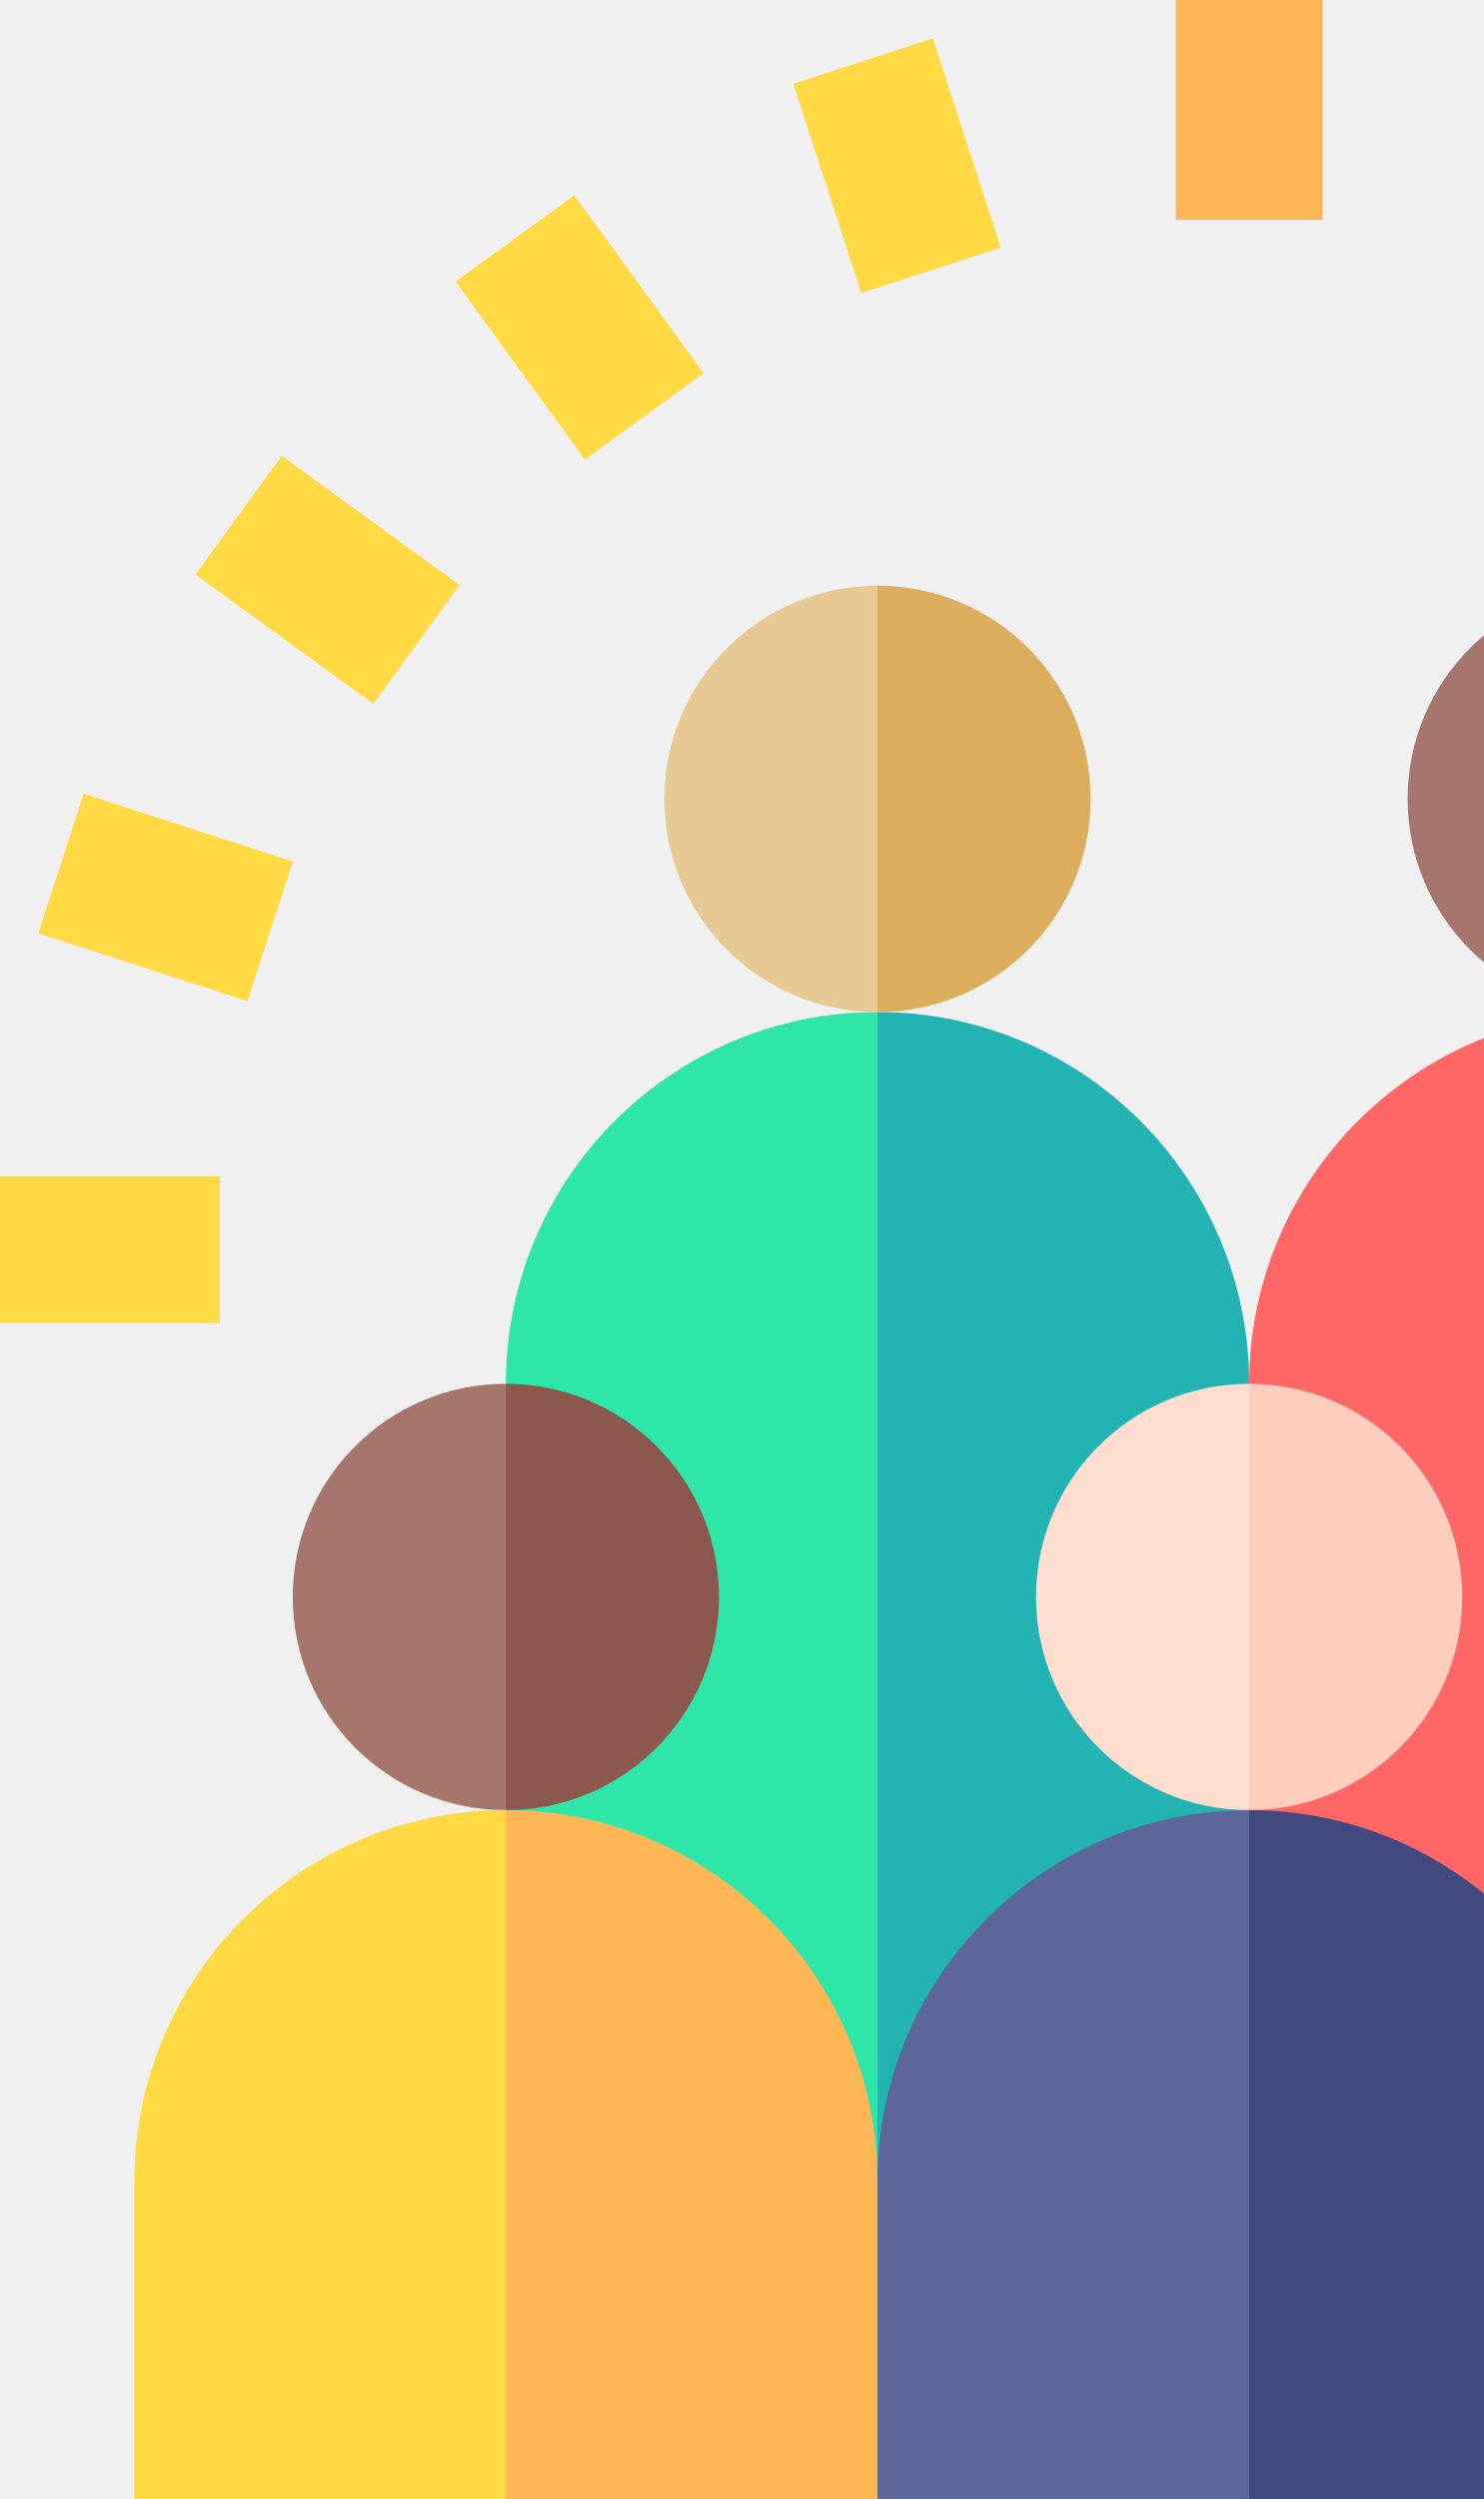
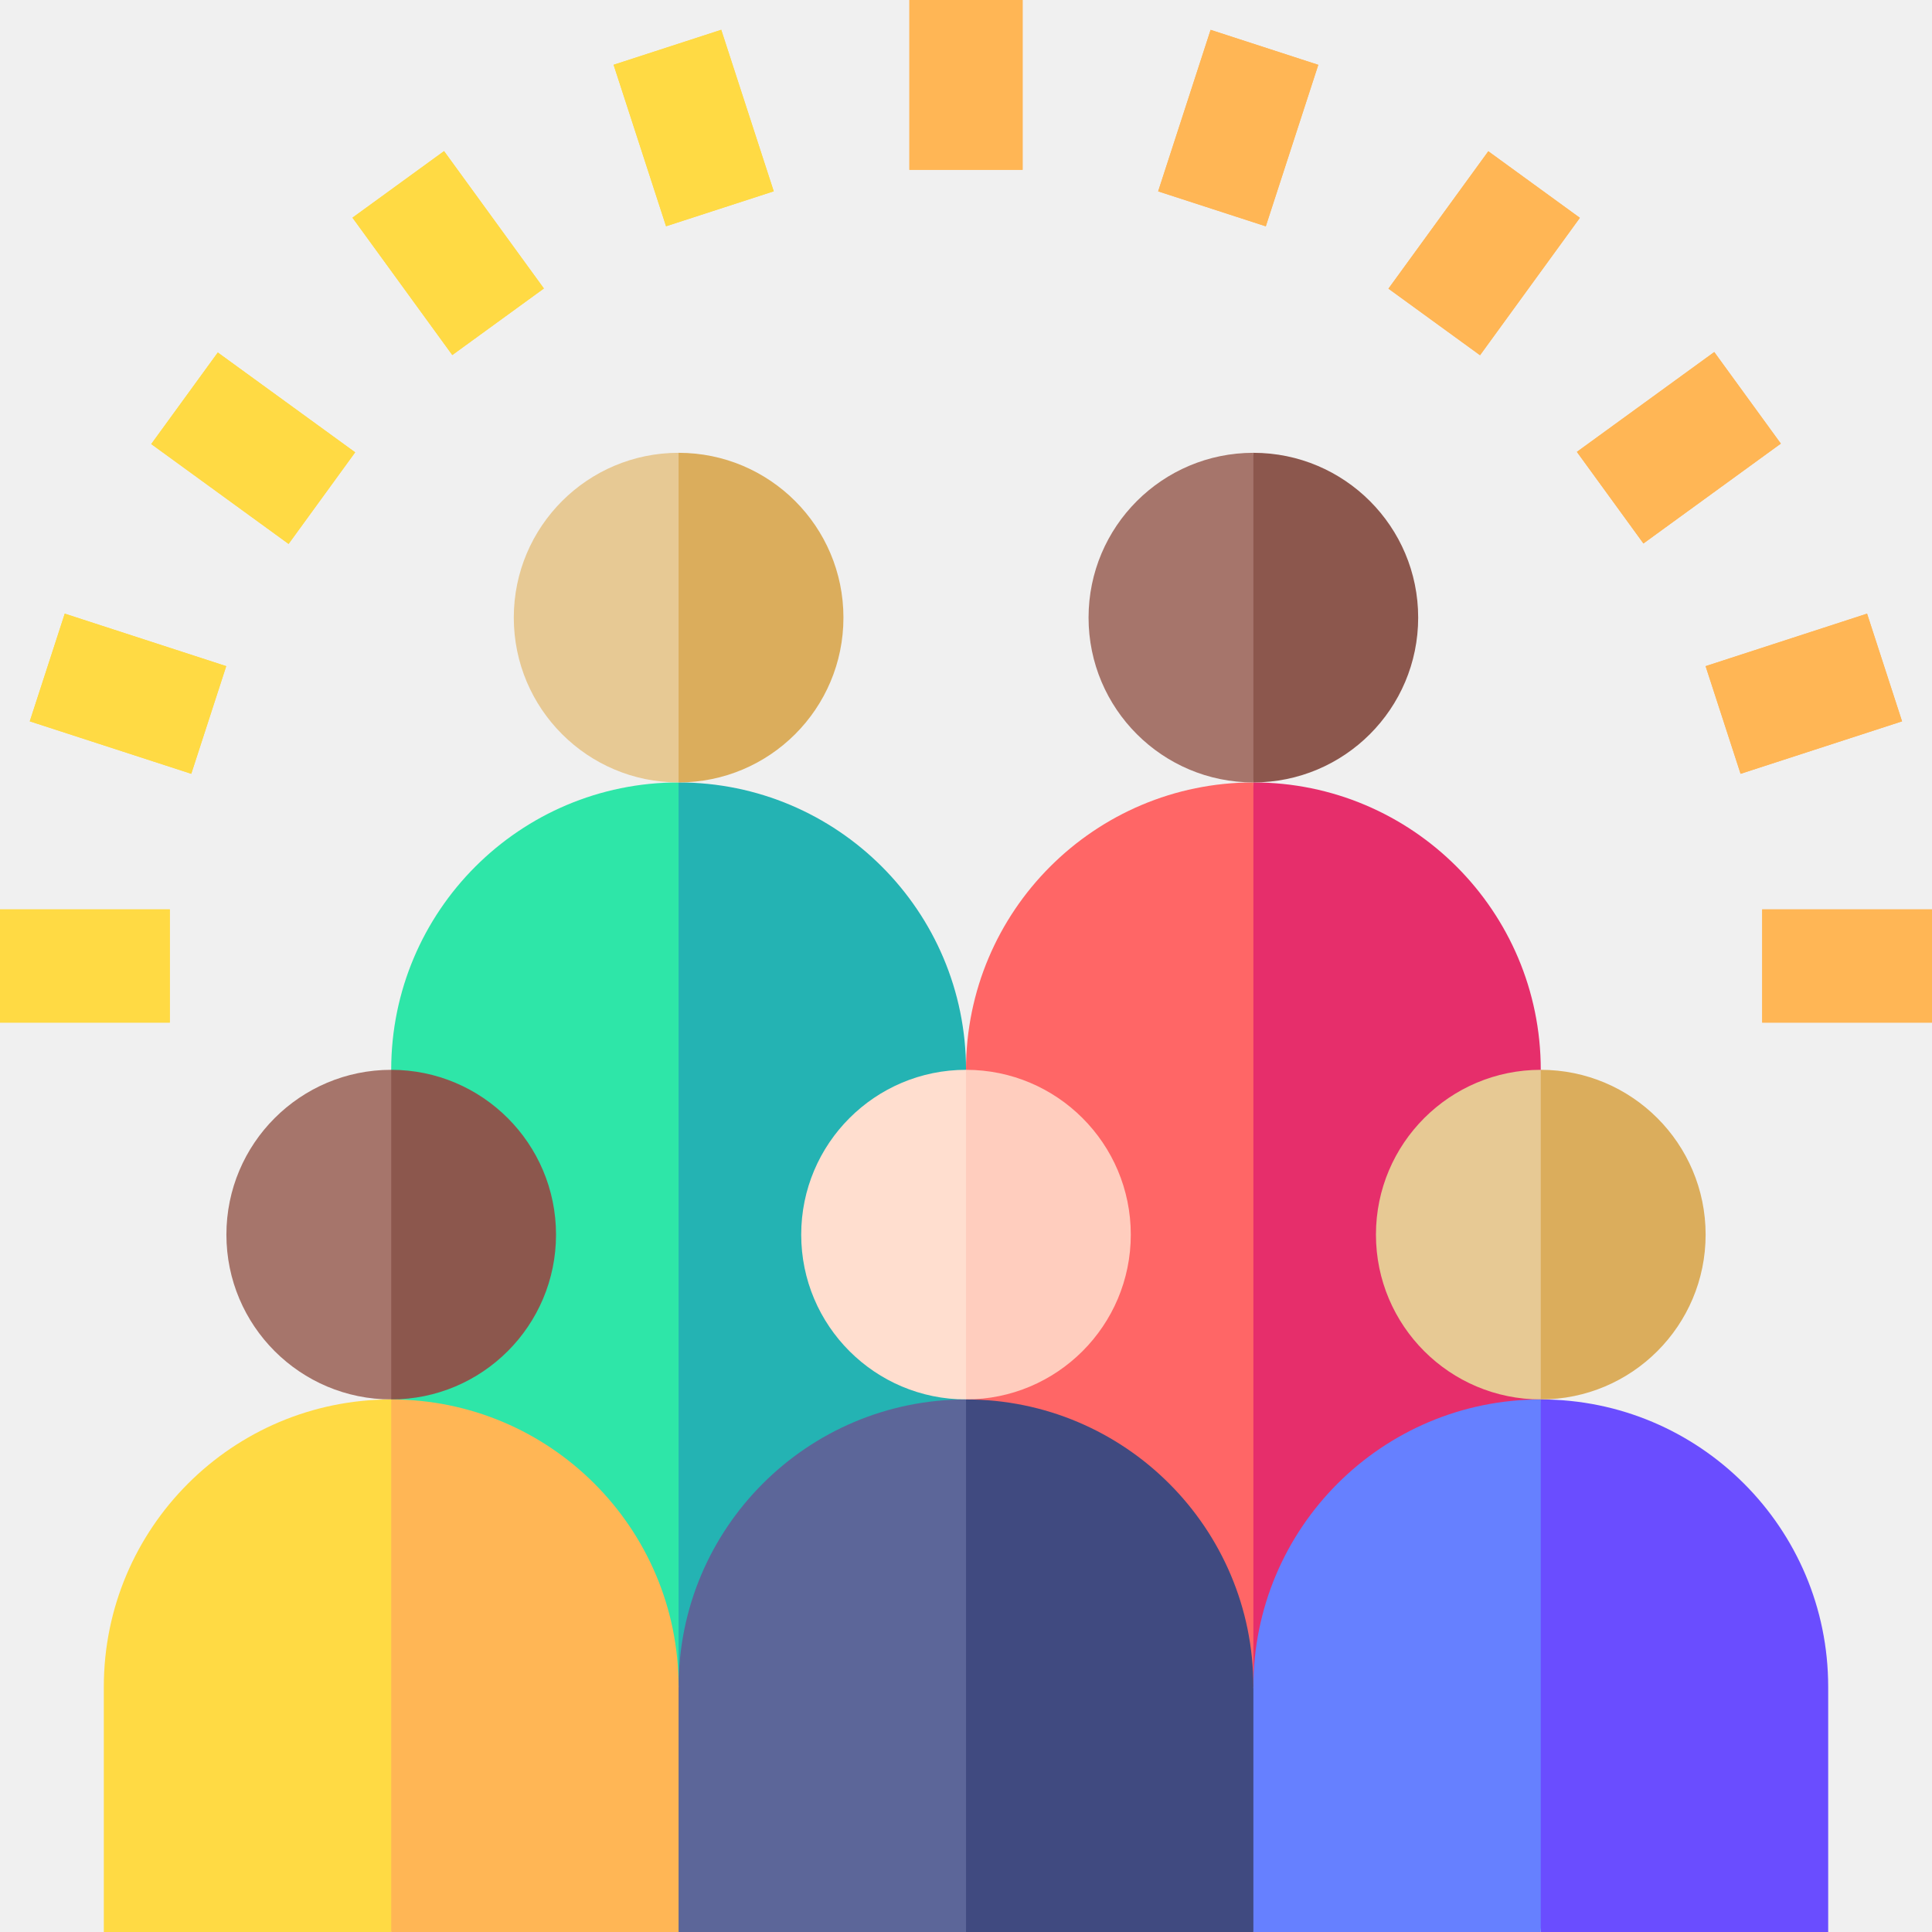
- <svg xmlns="http://www.w3.org/2000/svg" width="38" height="64" viewBox="0 0 38 64" fill="none">
-   <g id="Diversity" clip-path="url(#clip0_7024_1172)">
+ <svg xmlns="http://www.w3.org/2000/svg" width="64" height="64" viewBox="0 0 64 64" fill="none">
+   <g id="Diversity" clip-path="url(#clip0_7622_1642)">
    <g id="Group">
-       <path id="Vector" d="M32 35.439C32 30.181 27.737 25.919 22.48 25.919L21.23 34.74L22.48 55.879H32V35.439Z" fill="#24B3B3" />
-       <path id="Vector_2" d="M12.96 35.439V55.879H22.48V25.919C17.222 25.919 12.96 30.181 12.96 35.439Z" fill="#2EE6A8" />
-       <path id="Vector_3" d="M32 35.439V55.879H41.52V25.919C36.262 25.919 32 30.181 32 35.439Z" fill="#FF6666" />
-       <path id="Vector_4" d="M30.125 0H33.875V5.625H30.125V0Z" fill="#FFB655" />
+       <path id="Vector" d="M32.001 35.439C32.001 30.181 27.738 25.919 22.48 25.919L21.23 34.74L22.48 55.879H32.001V35.439Z" fill="#24B3B3" />
+       <path id="Vector_2" d="M12.959 35.439V55.879H22.479V25.919C17.221 25.919 12.959 30.181 12.959 35.439Z" fill="#2EE6A8" />
+       <path id="Vector_3" d="M51.04 35.439C51.04 30.181 46.777 25.919 41.52 25.919L40.27 34.74L41.52 55.879H51.04V35.439Z" fill="#E62E6B" />
+       <path id="Vector_4" d="M32 35.439V55.879H41.52V25.919C36.262 25.919 32 30.181 32 35.439Z" fill="#FF6666" />
      <path id="Vector_5" d="M30.125 0H33.875V5.625H30.125V0Z" fill="#FFB655" />
-       <path id="Vector_6" d="M20.327 2.146L23.893 0.987L25.631 6.337L22.065 7.495L20.327 2.146Z" fill="#FFDA44" />
-       <path id="Vector_7" d="M20.327 2.146L23.893 0.987L25.631 6.337L22.065 7.495L20.327 2.146Z" fill="#FFDA44" />
-       <path id="Vector_8" d="M11.675 7.211L14.709 5.006L18.016 9.556L14.982 11.761L11.675 7.211Z" fill="#FFDA44" />
-       <path id="Vector_9" d="M11.675 7.211L14.709 5.006L18.016 9.556L14.982 11.761L11.675 7.211Z" fill="#FFDA44" />
-       <path id="Vector_10" d="M5.011 14.71L7.216 11.677L11.766 14.984L9.561 18.018L5.011 14.71Z" fill="#FFDA44" />
-       <path id="Vector_11" d="M5.011 14.71L7.216 11.677L11.766 14.984L9.561 18.018L5.011 14.71Z" fill="#FFDA44" />
-       <path id="Vector_12" d="M0.985 23.895L2.144 20.328L7.493 22.067L6.335 25.633L0.985 23.895Z" fill="#FFDA44" />
-       <path id="Vector_13" d="M0.985 23.895L2.144 20.328L7.493 22.067L6.335 25.633L0.985 23.895Z" fill="#FFDA44" />
-       <path id="Vector_14" d="M0 30.125H5.625V33.875H0V30.125Z" fill="#FFDA44" />
+       <path id="Vector_6" d="M30.125 0H33.875V5.625H30.125V0Z" fill="#FFB655" />
+       <path id="Vector_7" d="M20.326 2.146L23.892 0.987L25.631 6.337L22.064 7.495L20.326 2.146Z" fill="#FFDA44" />
+       <path id="Vector_8" d="M20.326 2.146L23.892 0.987L25.631 6.337L22.064 7.495L20.326 2.146Z" fill="#FFDA44" />
+       <path id="Vector_9" d="M11.676 7.211L14.71 5.006L18.017 9.556L14.983 11.761L11.676 7.211Z" fill="#FFDA44" />
+       <path id="Vector_10" d="M11.676 7.211L14.71 5.006L18.017 9.556L14.983 11.761L11.676 7.211Z" fill="#FFDA44" />
+       <path id="Vector_11" d="M5.01 14.71L7.215 11.677L11.765 14.984L9.56 18.018L5.01 14.71Z" fill="#FFDA44" />
+       <path id="Vector_12" d="M5.01 14.71L7.215 11.677L11.765 14.984L9.56 18.018L5.01 14.71Z" fill="#FFDA44" />
+       <path id="Vector_13" d="M0.986 23.895L2.145 20.328L7.494 22.067L6.336 25.633L0.986 23.895Z" fill="#FFDA44" />
+       <path id="Vector_14" d="M0.986 23.895L2.145 20.328L7.494 22.067L6.336 25.633L0.986 23.895Z" fill="#FFDA44" />
      <path id="Vector_15" d="M0 30.125H5.625V33.875H0V30.125Z" fill="#FFDA44" />
-       <path id="Vector_16" d="M27.939 20.459C27.939 17.444 25.495 15 22.48 15L21.23 20.459L22.48 25.919C25.495 25.919 27.939 23.475 27.939 20.459Z" fill="#DBAD5C" />
-       <path id="Vector_17" d="M17.02 20.459C17.02 23.475 19.465 25.919 22.48 25.919V15C19.465 15 17.02 17.444 17.02 20.459Z" fill="#E7C994" />
-       <path id="Vector_18" d="M36.06 20.459C36.06 23.475 38.505 25.919 41.52 25.919V15C38.505 15 36.06 17.444 36.06 20.459Z" fill="#A6756B" />
-       <path id="Vector_19" d="M37.459 40.899C37.459 37.883 35.015 35.439 32 35.439L30.75 40.899L32 46.358C35.015 46.358 37.459 43.914 37.459 40.899Z" fill="#FFCDBE" />
-       <path id="Vector_20" d="M26.54 40.899C26.54 43.914 28.984 46.358 32 46.358V35.439C28.984 35.439 26.54 37.883 26.54 40.899Z" fill="#FFDECF" />
-       <path id="Vector_21" d="M41.52 55.879C41.52 50.621 37.258 46.358 32 46.358L30.75 55.179L32 64H41.52V55.879Z" fill="#404A80" />
-       <path id="Vector_22" d="M22.48 55.879L21.23 60.25L22.48 64H32V46.358C26.742 46.358 22.48 50.62 22.48 55.879Z" fill="#5C6699" />
-       <path id="Vector_23" d="M18.419 40.899C18.419 37.883 15.975 35.439 12.96 35.439L11.71 40.899L12.96 46.358C15.975 46.358 18.419 43.914 18.419 40.899Z" fill="#8C574D" />
-       <path id="Vector_24" d="M7.5 40.899C7.5 43.914 9.944 46.358 12.96 46.358V35.439C9.944 35.439 7.5 37.883 7.5 40.899Z" fill="#A6756B" />
-       <path id="Vector_25" d="M22.48 55.879C22.48 50.621 18.218 46.358 12.96 46.358L11.71 55.179L12.96 64H22.48V55.879Z" fill="#FFB655" />
-       <path id="Vector_26" d="M3.439 55.879V64H12.96V46.358C7.702 46.358 3.439 50.62 3.439 55.879Z" fill="#FFDA44" />
+       <path id="Vector_16" d="M0 30.125H5.625V33.875H0V30.125Z" fill="#FFDA44" />
+       <g id="Group_2">
+         <path id="Vector_17" d="M58.375 30.125H64V33.875H58.375V30.125Z" fill="#FFB655" />
+         <path id="Vector_18" d="M58.375 30.125H64V33.875H58.375V30.125Z" fill="#FFB655" />
+         <path id="Vector_19" d="M56.5 22.067L61.849 20.328L63.008 23.895L57.659 25.633L56.5 22.067Z" fill="#FFB655" />
+         <path id="Vector_20" d="M56.5 22.067L61.849 20.328L63.008 23.895L57.659 25.633L56.5 22.067Z" fill="#FFB655" />
+         <path id="Vector_21" d="M52.236 14.969L56.787 11.662L58.992 14.695L54.441 18.003L52.236 14.969Z" fill="#FFB655" />
+         <path id="Vector_22" d="M52.236 14.969L56.787 11.662L58.992 14.695L54.441 18.003L52.236 14.969Z" fill="#FFB655" />
+         <path id="Vector_23" d="M45.994 9.562L49.302 5.011L52.335 7.216L49.028 11.767L45.994 9.562Z" fill="#FFB655" />
+         <path id="Vector_24" d="M45.994 9.562L49.302 5.011L52.335 7.216L49.028 11.767L45.994 9.562Z" fill="#FFB655" />
+         <path id="Vector_25" d="M38.365 6.339L40.103 0.989L43.67 2.148L41.931 7.497L38.365 6.339Z" fill="#FFB655" />
+         <path id="Vector_26" d="M38.365 6.339L40.103 0.989L43.67 2.148L41.931 7.497L38.365 6.339Z" fill="#FFB655" />
+       </g>
+       <path id="Vector_27" d="M27.94 20.459C27.94 17.444 25.496 15 22.48 15L21.23 20.459L22.48 25.919C25.496 25.919 27.94 23.475 27.94 20.459Z" fill="#DBAD5C" />
+       <path id="Vector_28" d="M17.02 20.459C17.02 23.475 19.464 25.919 22.479 25.919V15C19.464 15 17.02 17.444 17.02 20.459Z" fill="#E7C994" />
+       <path id="Vector_29" d="M46.979 20.459C46.979 17.444 44.535 15 41.52 15L40.27 20.459L41.52 25.919C44.535 25.919 46.979 23.475 46.979 20.459Z" fill="#8C574D" />
+       <path id="Vector_30" d="M36.06 20.459C36.06 23.475 38.505 25.919 41.52 25.919V15C38.505 15 36.06 17.444 36.06 20.459Z" fill="#A6756B" />
+       <path id="Vector_31" d="M56.501 40.899C56.501 37.883 54.056 35.439 51.041 35.439L49.791 40.899L51.041 46.358C54.056 46.358 56.501 43.914 56.501 40.899Z" fill="#DBAD5C" />
+       <path id="Vector_32" d="M45.58 40.899C45.58 43.914 48.024 46.358 51.04 46.358V35.439C48.025 35.439 45.58 37.883 45.58 40.899Z" fill="#E7C994" />
+       <path id="Vector_33" d="M60.561 55.879C60.561 50.621 56.299 46.358 51.041 46.358L49.791 55.179L51.041 64H60.561V55.879Z" fill="#6A4DFF" />
+       <path id="Vector_34" d="M41.52 55.879L40.27 60.25L41.52 64H51.04V46.358C45.782 46.358 41.52 50.62 41.52 55.879Z" fill="#6680FF" />
+       <path id="Vector_35" d="M37.459 40.899C37.459 37.883 35.015 35.439 32 35.439L30.75 40.899L32 46.358C35.015 46.358 37.459 43.914 37.459 40.899Z" fill="#FFCDBE" />
+       <path id="Vector_36" d="M26.541 40.899C26.541 43.914 28.985 46.358 32.001 46.358V35.439C28.985 35.439 26.541 37.883 26.541 40.899Z" fill="#FFDECF" />
+       <path id="Vector_37" d="M41.52 55.879C41.52 50.621 37.258 46.358 32 46.358L30.75 55.179L32 64H41.52V55.879Z" fill="#404A80" />
+       <path id="Vector_38" d="M22.48 55.879L21.23 60.25L22.48 64H32.001V46.358C26.743 46.358 22.48 50.62 22.48 55.879Z" fill="#5C6699" />
+       <path id="Vector_39" d="M18.419 40.899C18.419 37.883 15.974 35.439 12.959 35.439L11.709 40.899L12.959 46.358C15.974 46.358 18.419 43.914 18.419 40.899Z" fill="#8C574D" />
+       <path id="Vector_40" d="M7.5 40.899C7.5 43.914 9.944 46.358 12.96 46.358V35.439C9.944 35.439 7.5 37.883 7.5 40.899Z" fill="#A6756B" />
+       <path id="Vector_41" d="M22.479 55.879C22.479 50.621 18.217 46.358 12.959 46.358L11.709 55.179L12.959 64H22.479V55.879Z" fill="#FFB655" />
+       <path id="Vector_42" d="M3.439 55.879V64H12.96V46.358C7.702 46.358 3.439 50.62 3.439 55.879Z" fill="#FFDA44" />
    </g>
  </g>
  <defs>
-     <clipPath id="clip0_7024_1172">
+     <clipPath id="clip0_7622_1642">
      <rect width="64" height="64" fill="white" />
    </clipPath>
  </defs>
</svg>
